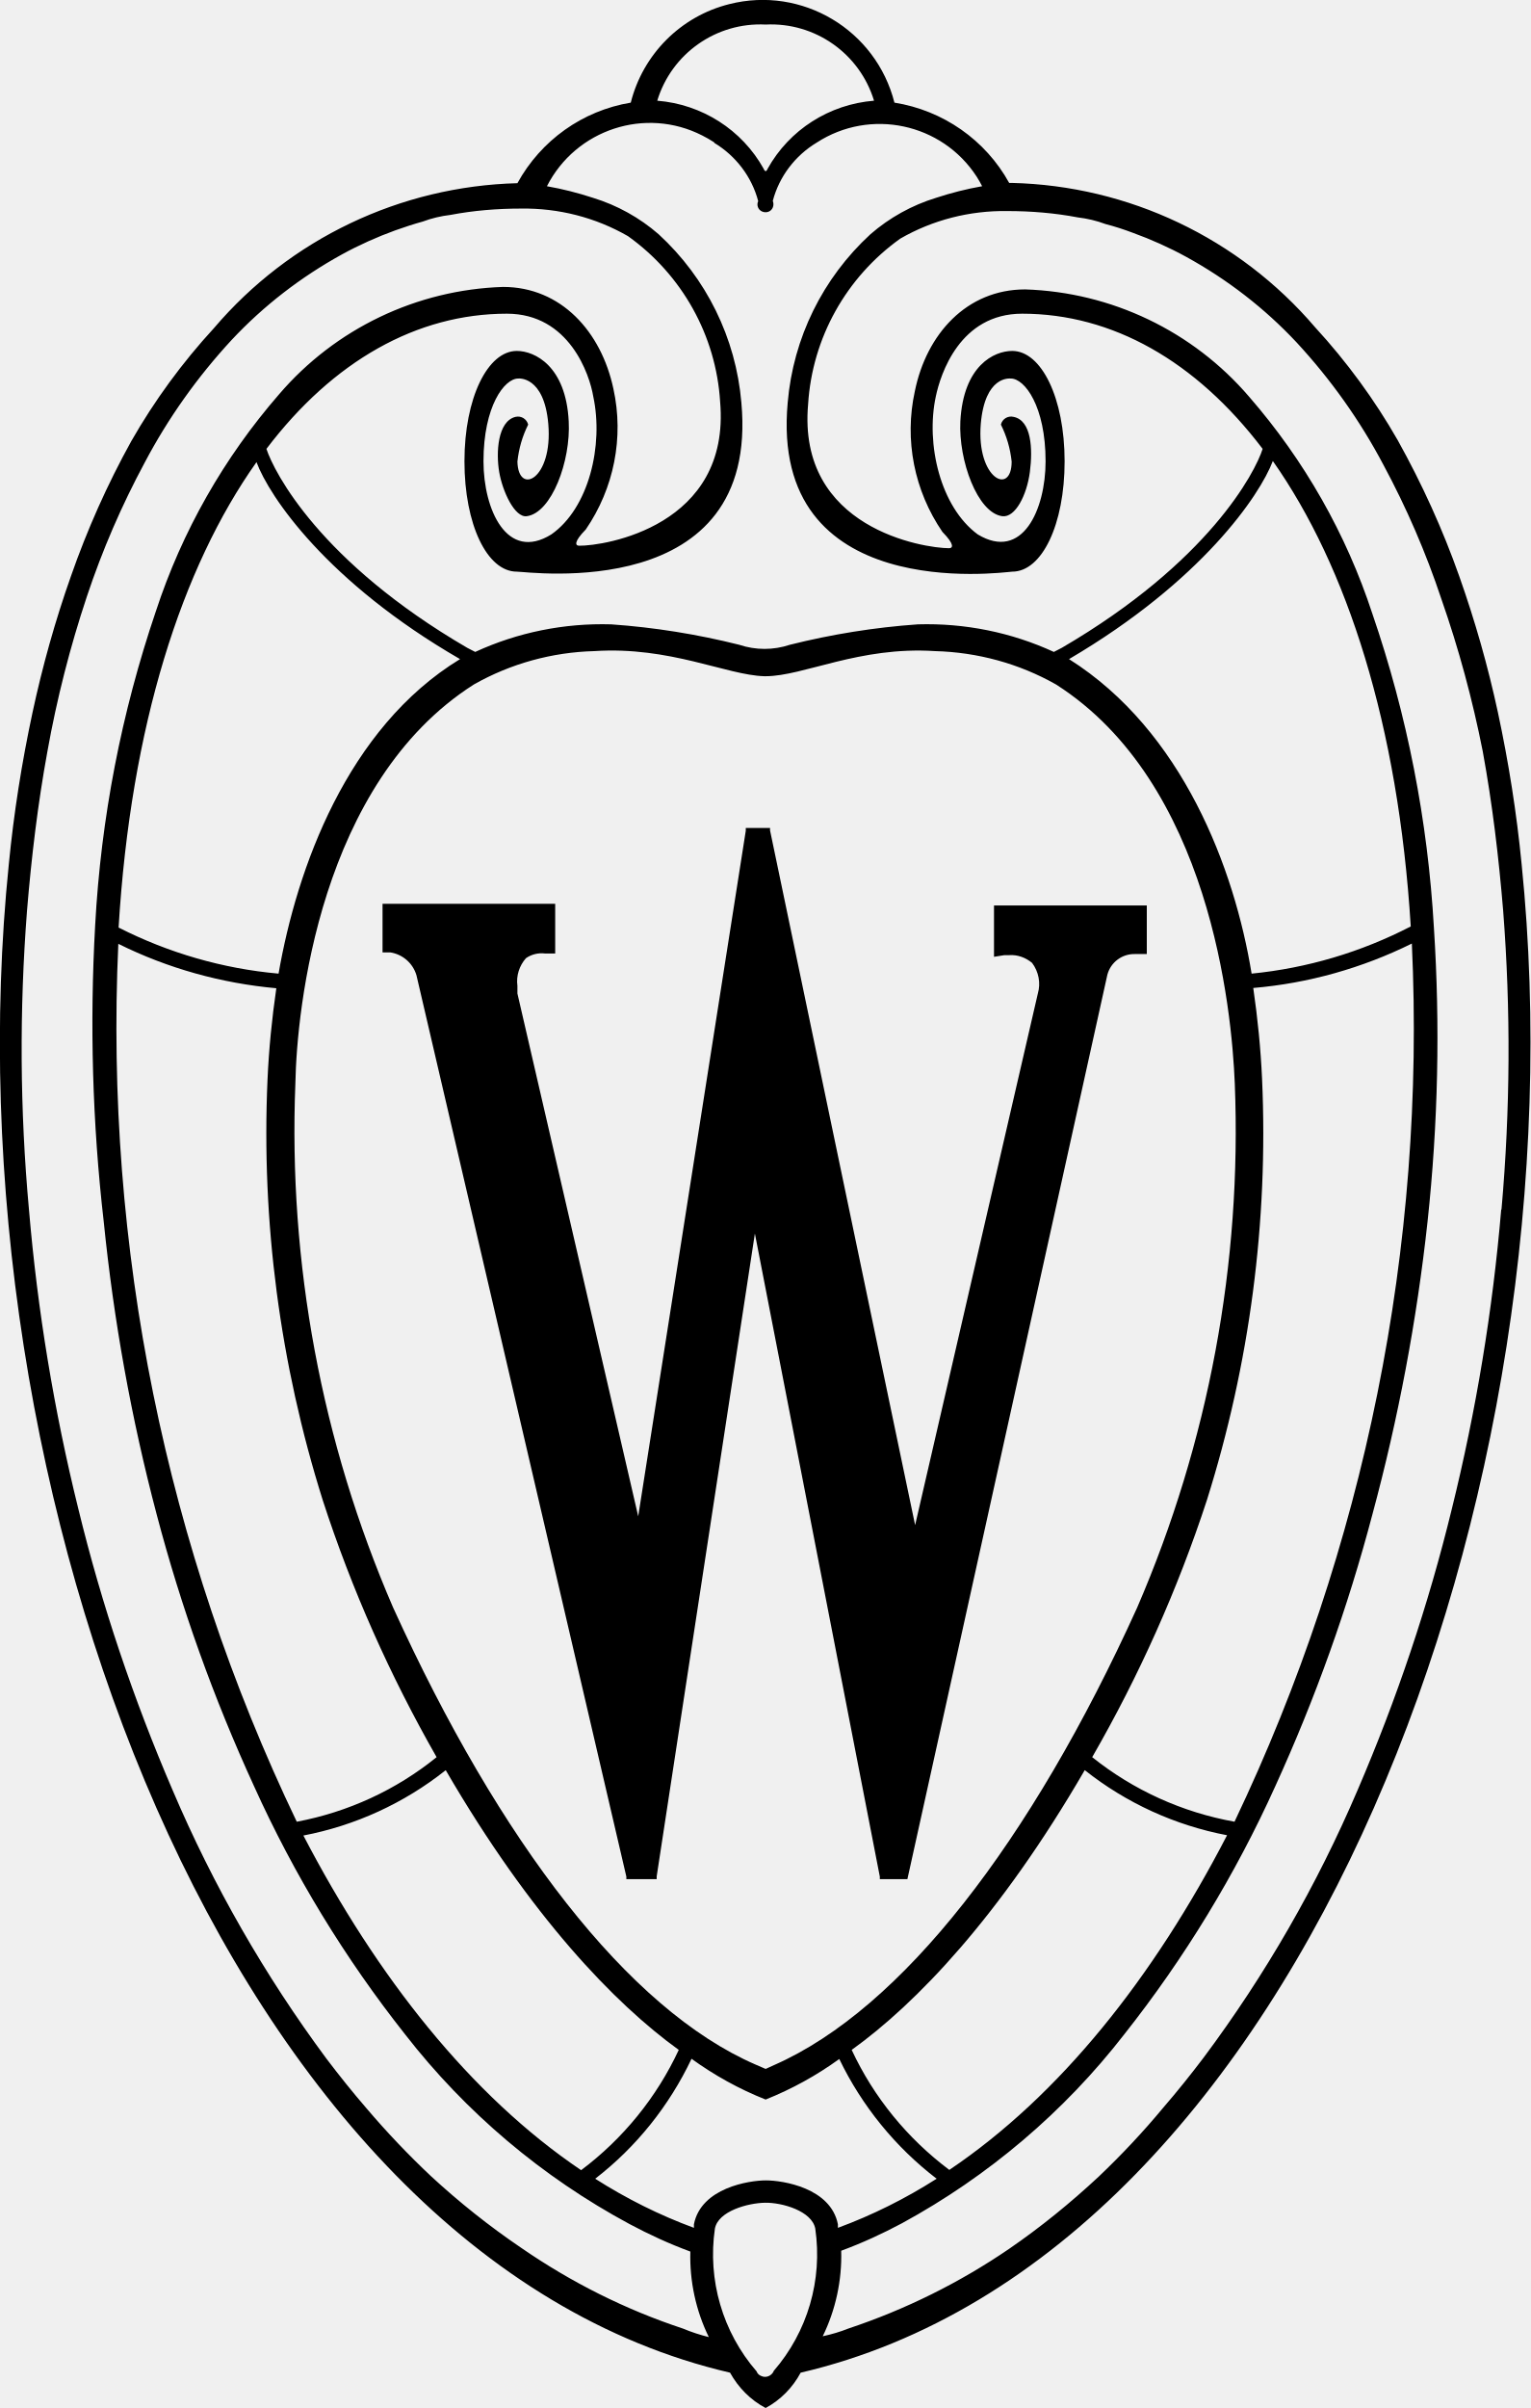
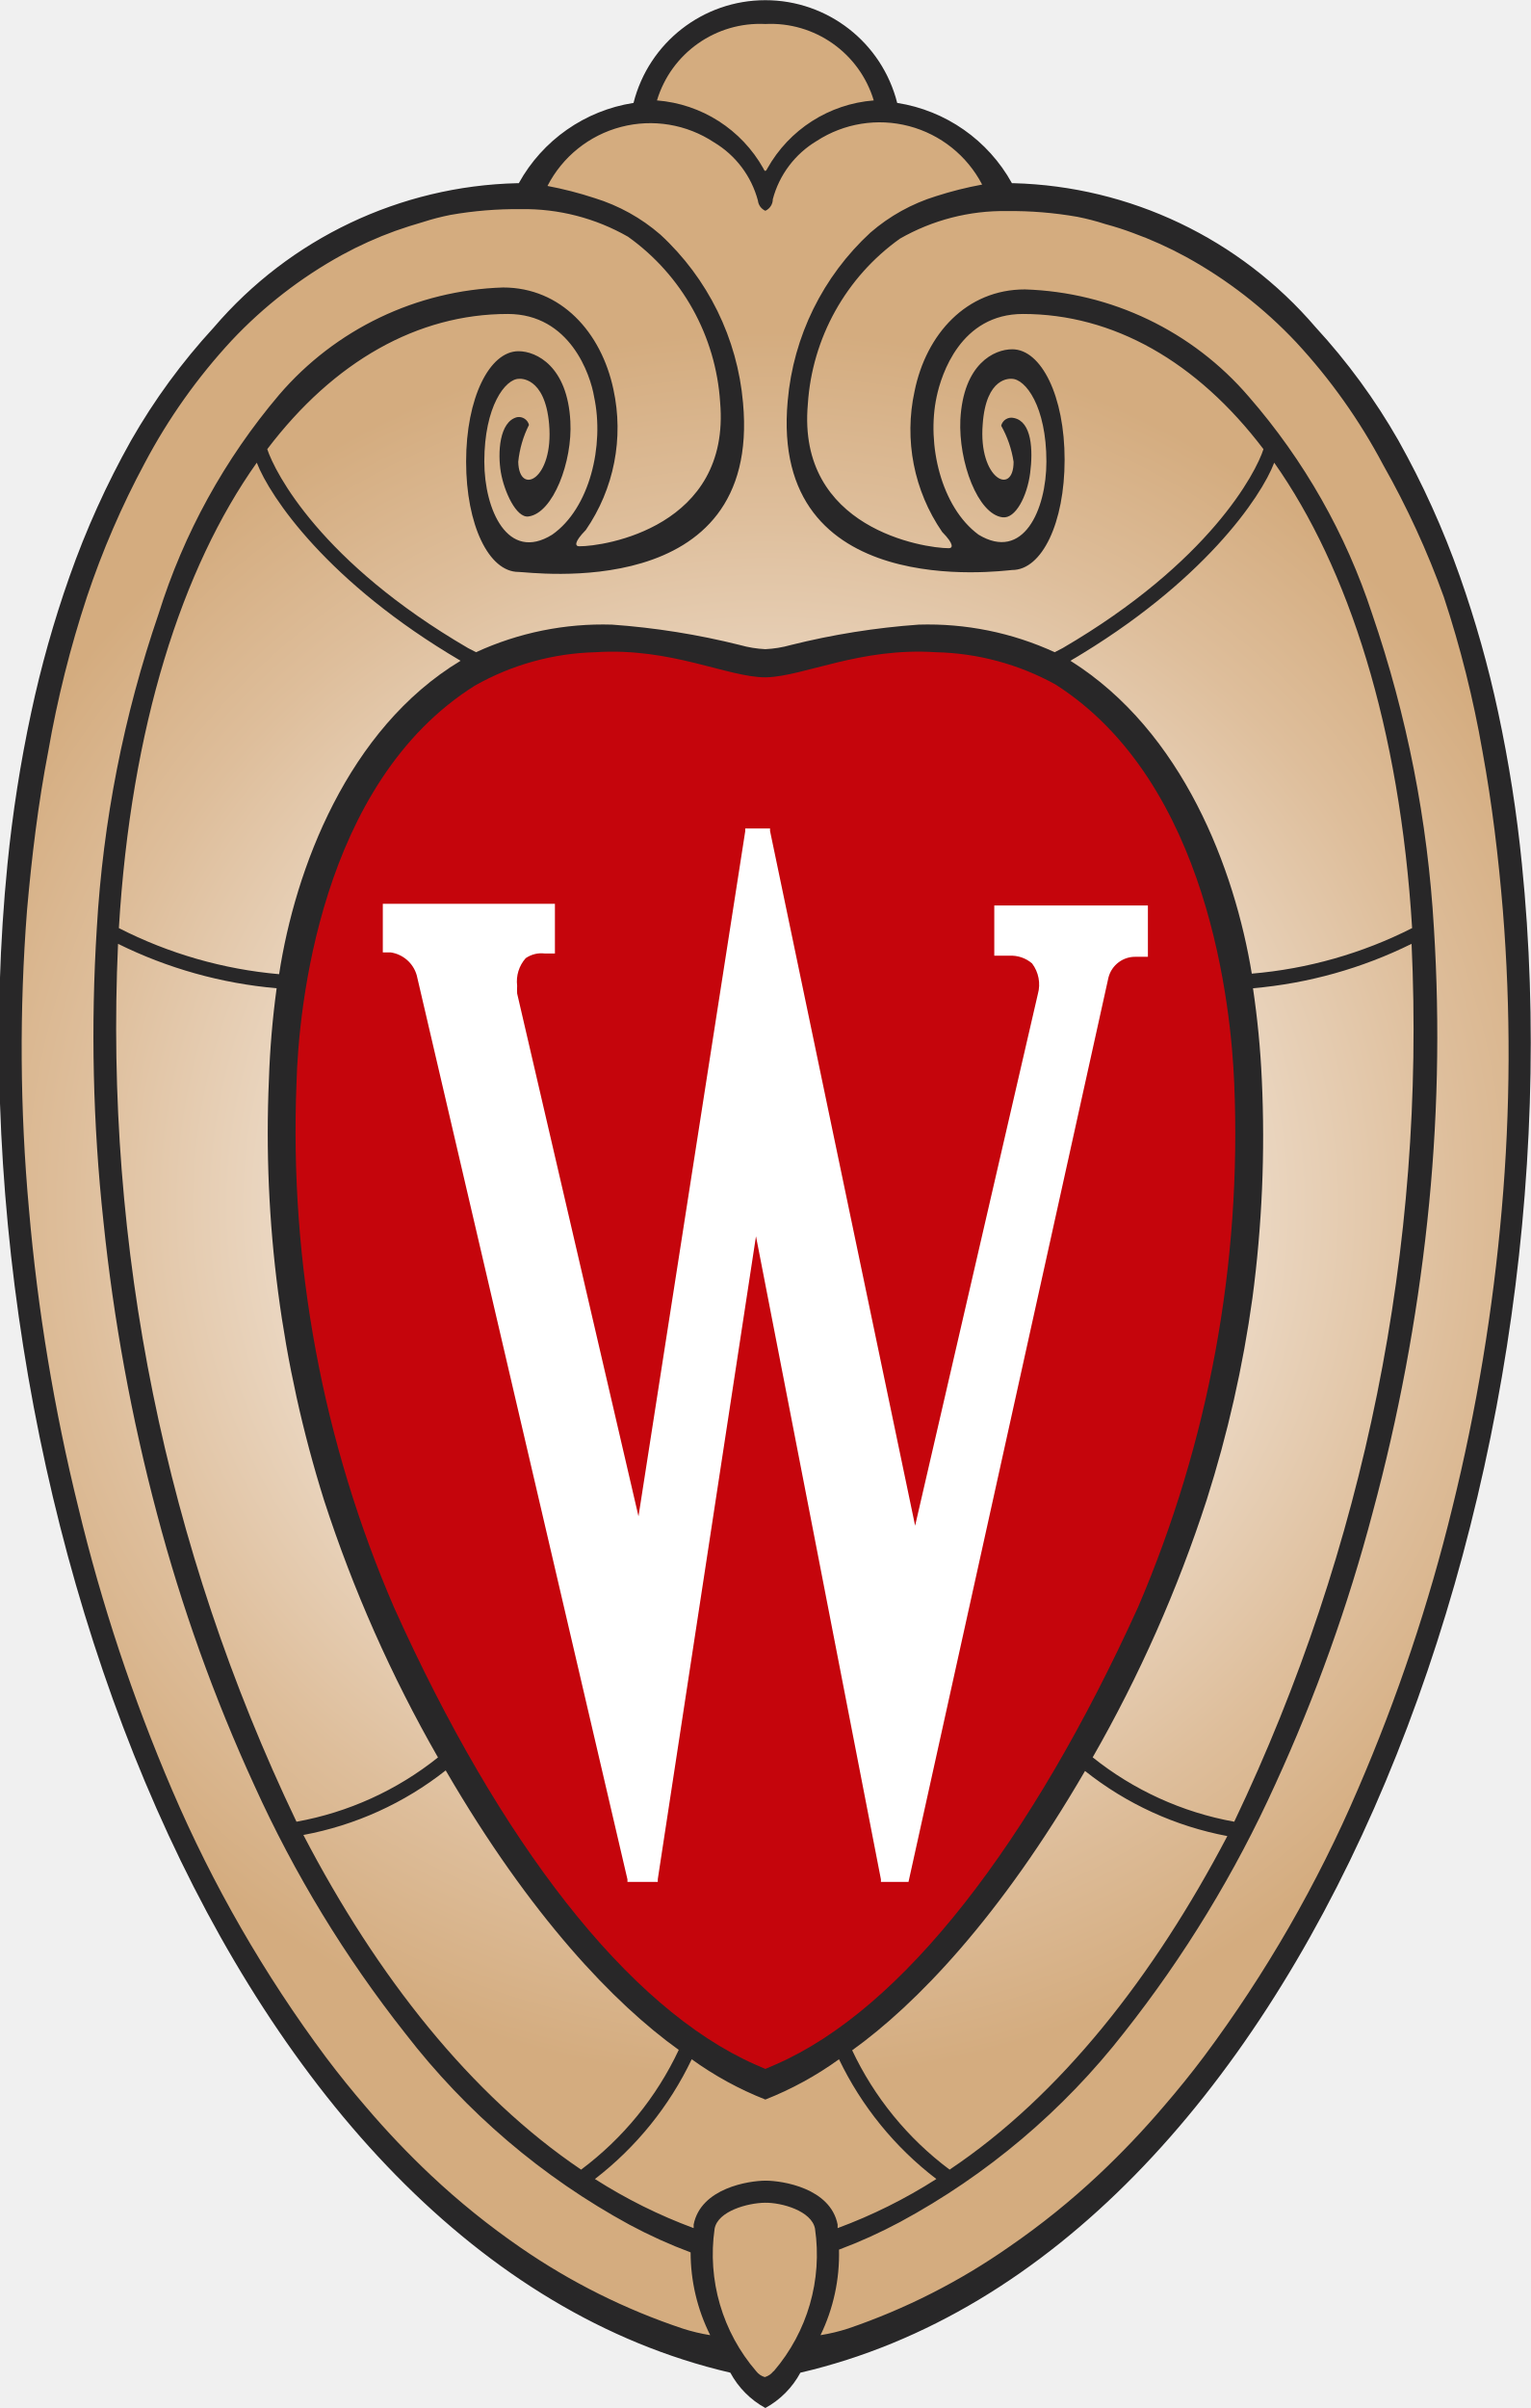
- <svg xmlns="http://www.w3.org/2000/svg" id="a" viewBox="0 0 55.5 87.28">
-   <path d="m55.17,31.32c-.18-1.85-.47-3.68-.86-5.5-.36-1.67-.83-3.32-1.4-4.93-.6-1.7-1.35-3.35-2.23-4.93-.84-1.47-1.85-2.85-3-4.1-2.76-3.23-6.76-5.13-11-5.23h-.09c-.86-1.56-2.4-2.63-4.16-2.91-.67-2.64-3.35-4.24-5.99-3.57-1.76.44-3.13,1.82-3.57,3.57-1.75.29-3.26,1.37-4.11,2.92-4.25.11-8.25,2.02-11,5.25-1.15,1.25-2.16,2.63-3,4.1-.87,1.57-1.6,3.21-2.19,4.9-.57,1.61-1.03,3.26-1.39,4.93-.39,1.82-.68,3.65-.86,5.5-2.31,22.57,7.86,50.42,26.15,54.68.3.54.74.99,1.29,1.28.54-.29.98-.74,1.27-1.28,18.27-4.26,28.44-32.11,26.14-54.68ZM27.76.89c1.79-.09,3.41,1.05,3.93,2.76-1.62.13-3.07,1.05-3.86,2.47-.01.04-.04.07-.07.09-.03-.02-.06-.05-.07-.09-.79-1.42-2.24-2.34-3.86-2.47.52-1.71,2.14-2.85,3.93-2.76Zm-1.86,4.29c.78.47,1.36,1.23,1.59,2.11-.07.15,0,.32.15.38s.32,0,.38-.15c.03-.07.03-.16,0-.24.23-.88.81-1.64,1.59-2.11,1.94-1.26,4.54-.71,5.8,1.23.07.11.14.23.2.35-.57.1-1.12.24-1.67.42-.88.27-1.69.72-2.38,1.32-1.73,1.59-2.8,3.76-3,6.1-.67,7.31,7.72,6.16,8.14,6.13,1.08,0,1.9-1.71,1.9-4s-.84-4-1.9-4c-.65,0-1.77.52-1.88,2.55-.07,1.42.62,3.32,1.52,3.44.47.06.89-.76,1-1.6s.06-1.87-.59-2c-.2-.05-.41.07-.46.28,0,0,0,0,0,0,.21.42.34.87.39,1.34,0,1.25-1.28.63-1.12-1.36.15-1.76,1.05-1.65,1.09-1.65.5,0,1.26,1,1.26,3,0,1.75-.84,3.63-2.46,2.65-1.36-1-1.89-3.28-1.52-5,.17-.81.87-3,3.13-3,3.26,0,6.3,1.71,8.72,4.9-.27.85-1.95,4.1-7.28,7.21l-.29.15c-1.54-.71-3.23-1.05-4.93-1-1.57.11-3.12.36-4.64.74-.6.2-1.24.2-1.84,0-1.52-.38-3.07-.63-4.64-.74-1.7-.05-3.39.29-4.93,1l-.29-.15c-5.34-3.11-7-6.36-7.28-7.21,2.42-3.19,5.46-4.9,8.72-4.9,2.26,0,3,2.21,3.13,3,.38,1.77-.16,4.05-1.52,5-1.61,1-2.46-.9-2.46-2.65,0-2,.76-3,1.26-3,0,0,.94-.11,1.09,1.65.17,2-1.09,2.61-1.12,1.36.05-.47.18-.92.39-1.34-.05-.2-.25-.33-.46-.28,0,0,0,0,0,0-.65.16-.71,1.3-.59,2s.56,1.66,1,1.6c.9-.12,1.6-2,1.52-3.44-.1-2-1.23-2.55-1.88-2.55-1.06,0-1.9,1.71-1.9,4s.82,4,1.9,4c.42,0,8.81,1.18,8.14-6.13-.2-2.34-1.27-4.51-3-6.1-.69-.6-1.5-1.05-2.38-1.32-.55-.18-1.1-.32-1.67-.42,1.05-2.06,3.57-2.89,5.63-1.84.14.07.28.15.42.24l.02.02Zm-15.8,30.11c-2.02-.18-3.99-.75-5.8-1.67.44-7.31,2.29-13.05,5-16.87.46,1.24,2.55,4.35,7.38,7.14-4.1,2.5-5.92,7.6-6.58,11.4Zm7.08-10.48c1.34-.76,2.84-1.17,4.37-1.21,2.74-.18,4.79.87,6.16.91h.05c1.37,0,3.4-1.09,6.14-.91,1.54.04,3.05.45,4.39,1.21,5.58,3.56,6.37,11.77,6.48,14.46.26,6.52-.95,13.01-3.54,19-3.86,8.51-8.53,14.53-13.14,16.57l-.33.15-.37-.16c-4.61-2-9.27-8.06-13.14-16.57-2.59-5.99-3.8-12.48-3.54-19,.05-2.68.88-10.89,6.47-14.45Zm-7.16,11c-.16,1.1-.27,2.2-.32,3.31-.23,5.16.45,10.32,2,15.25,1.05,3.24,2.44,6.36,4.13,9.32-1.47,1.19-3.21,1.99-5.07,2.34-4.75-9.91-6.97-20.84-6.47-31.82,1.79.89,3.74,1.43,5.73,1.61h0Zm6.14,28.35c3.08,5.3,6.12,8.46,8.45,10.14-.8,1.72-2.02,3.22-3.54,4.36-4-2.7-7.4-7-10.07-12.13,1.88-.36,3.65-1.17,5.15-2.36h.01Zm8.91,10.46c.83.6,1.73,1.1,2.69,1.48.95-.38,1.84-.87,2.67-1.47.82,1.7,2.03,3.19,3.53,4.34-1.13.72-2.33,1.32-3.58,1.78v-.13c-.26-1.32-2-1.59-2.61-1.59s-2.35.27-2.61,1.59v.13c-1.25-.46-2.45-1.06-3.58-1.78,1.49-1.15,2.68-2.64,3.49-4.34h0Zm5.81-.32c2.33-1.67,5.37-4.83,8.45-10.14,1.5,1.19,3.27,2,5.16,2.36-2.67,5.16-6.06,9.43-10.07,12.13-1.52-1.14-2.74-2.63-3.54-4.35Zm8.72-10.61c1.7-2.95,3.1-6.08,4.16-9.32,1.55-4.93,2.23-10.09,2-15.25-.05-1.11-.16-2.21-.32-3.31,2-.17,3.95-.72,5.75-1.61.51,10.98-1.7,21.91-6.43,31.83-1.89-.34-3.66-1.14-5.16-2.34Zm5.78-28.4c-.62-3.8-2.5-8.8-6.62-11.4,4.82-2.83,6.92-5.94,7.39-7.18,2.69,3.82,4.55,9.56,5,16.87-1.8.93-3.75,1.51-5.77,1.71Zm-20.62,49.11c-2.09-.69-4.06-1.68-5.87-2.93-1.15-.78-2.23-1.64-3.25-2.58-.83-.78-1.61-1.6-2.35-2.47-.51-.59-.99-1.19-1.46-1.81-2.23-3.01-4.1-6.27-5.57-9.72-1.42-3.3-2.57-6.71-3.42-10.2-.88-3.56-1.48-7.19-1.79-10.85-.33-3.6-.35-7.23-.07-10.84.16-1.93.39-3.86.74-5.77.34-1.9.82-3.78,1.43-5.61.56-1.68,1.26-3.3,2.1-4.86.85-1.61,1.91-3.1,3.15-4.44,1.16-1.24,2.51-2.28,4-3.1.62-.34,1.27-.63,1.93-.87.34-.12.67-.23,1-.32.32-.12.66-.2,1-.24.84-.16,1.7-.23,2.56-.23,1.36-.02,2.7.32,3.88,1,1.96,1.4,3.19,3.6,3.34,6,.39,4.52-4.21,5.23-5.11,5.22-.14,0-.21-.13.24-.59,1.02-1.49,1.39-3.33,1-5.1-.44-2.07-1.9-3.69-4-3.69-3.13.1-6.08,1.51-8.12,3.89-2,2.3-3.52,4.97-4.47,7.87-1.25,3.68-1.99,7.5-2.2,11.38-.2,3.58-.1,7.17.31,10.73.36,3.58,1,7.14,1.92,10.62.89,3.38,2.07,6.67,3.53,9.85,1.45,3.21,3.29,6.23,5.48,9,2.2,2.83,4.97,5.17,8.13,6.87.71.38,1.45.72,2.21,1-.03,1.07.2,2.14.67,3.1-.32-.08-.63-.18-.94-.31h0Zm3.29,1.55c-.08.17-.28.25-.45.17-.08-.03-.14-.09-.17-.17-1.23-1.42-1.78-3.31-1.51-5.17.12-.64,1.2-.93,1.82-.94s1.7.3,1.82.94c.27,1.86-.28,3.74-1.51,5.16h0Zm26.38-42.11c-.31,3.66-.91,7.29-1.79,10.85-.85,3.49-2,6.9-3.42,10.2-1.47,3.44-3.34,6.69-5.58,9.69-.47.62-.95,1.22-1.46,1.81-.73.88-1.51,1.71-2.34,2.5-1.02.95-2.1,1.83-3.25,2.62-1.8,1.23-3.76,2.2-5.83,2.89-.3.12-.61.21-.93.28.47-.96.7-2.03.67-3.1.76-.28,1.5-.62,2.21-1,3.12-1.7,5.87-4.03,8.05-6.84,2.19-2.77,4.03-5.79,5.48-9,1.45-3.18,2.63-6.47,3.52-9.85.94-3.48,1.61-7.03,2-10.62.38-3.53.46-7.09.23-10.64-.22-3.88-.97-7.71-2.23-11.38-.95-2.9-2.47-5.57-4.47-7.87-2.04-2.38-4.99-3.79-8.12-3.89-2.12,0-3.58,1.62-4,3.69-.39,1.77-.02,3.61,1,5.1.45.46.38.59.24.59-.9,0-5.51-.71-5.11-5.22.15-2.4,1.38-4.6,3.34-6,1.18-.68,2.52-1.02,3.88-1,.86,0,1.72.07,2.56.23.34.04.68.12,1,.24.35.09.68.2,1,.32.66.24,1.31.53,1.93.87,1.49.82,2.84,1.86,4,3.1,1.24,1.34,2.3,2.83,3.15,4.44.84,1.56,1.54,3.18,2.1,4.86.63,1.8,1.13,3.65,1.5,5.52.35,1.91.58,3.84.74,5.77.28,3.61.26,7.23-.06,10.84h0Z" stroke-width="0" />
-   <path d="m36.04,32.82v1.86l.38-.06h.18c.3-.02.59.09.82.28.24.32.32.73.21,1.11,0,0-3.74,16.19-4.45,19.27-.82-3.9-5.26-25.18-5.26-25.18v-.09h-.88v.1l-3.9,24.85-4.38-18.95c0-.09,0-.19,0-.28-.05-.36.07-.73.31-1,.2-.14.45-.2.69-.17h.37v-1.8h-6.26v1.76h.28c.45.07.82.39.95.83l7.61,32.67v.09h1.1v-.1l3.56-23.3,4.53,23.31v.09h1l7.25-32.78c.12-.45.53-.76,1-.75h.43v-1.76h-5.58.04Z" stroke-width="0" />
+ <svg xmlns="http://www.w3.org/2000/svg" id="Layer_1" data-name="Layer 1" viewBox="0 0 55.5 87.28">
+   <defs>
+     <style>.cls-1{fill:url(#Web_Shield_blend);}.cls-2{fill:#282728;}.cls-3{fill:#c5050c;}.cls-4{fill:#fff;}</style>
+     <radialGradient id="Web_Shield_blend" cx="0.89" cy="17.74" r="33.44" gradientTransform="translate(27.04 24.74) scale(1.09 1.09)" gradientUnits="userSpaceOnUse">
+       <stop offset="0.17" stop-color="#fff" />
+       <stop offset="0.3" stop-color="#f6ede4" />
+       <stop offset="0.69" stop-color="#debe9b" />
+       <stop offset="0.87" stop-color="#d4ac7f" />
+     </radialGradient>
+   </defs>
+   <path class="cls-1" d="M28,87.36a3.78,3.78,0,0,1-1.05-1.16l-0.06-.09-0.11,0C8.65,81.86-1.45,54,.83,31.71a47.71,47.71,0,0,1,1.29-7.25,35.39,35.39,0,0,1,2.33-6.39,23.55,23.55,0,0,1,3.75-5.65A14.7,14.7,0,0,1,19,7.28,0.33,0.33,0,0,0,19.33,7,5.49,5.49,0,0,1,23.21,4.4l0.19,0,0-.19A4.69,4.69,0,0,1,28,.64a4.76,4.76,0,0,1,4.56,3.54l0,0.19,0.19,0A5.51,5.51,0,0,1,36.67,7a0.32,0.32,0,0,0,.37.26,14.7,14.7,0,0,1,10.77,5.13,24,24,0,0,1,4.24,6.71l0.23,0.55a42.56,42.56,0,0,1,2.89,12C57.45,54,47.35,81.86,29.23,86.08l-0.11,0-0.06.09A3.78,3.78,0,0,1,28,87.36Z" transform="translate(-0.25 -0.36)" />
+   <path class="cls-2" d="M55.43,31.68a49.49,49.49,0,0,0-.86-5.5,39.81,39.81,0,0,0-1.39-4.93,31.29,31.29,0,0,0-2.23-4.93,22.63,22.63,0,0,0-3-4.1A14.94,14.94,0,0,0,37,7H36.94a5.77,5.77,0,0,0-4.16-2.91,4.93,4.93,0,0,0-9.56,0A5.77,5.77,0,0,0,19.06,7H19A14.94,14.94,0,0,0,8,12.23a22.63,22.63,0,0,0-3,4.1,31.29,31.29,0,0,0-2.23,4.93,39.81,39.81,0,0,0-1.39,4.93,49.49,49.49,0,0,0-.86,5.5C-1.73,54.3,8.44,82.1,26.73,86.36A3.17,3.17,0,0,0,28,87.64a3.17,3.17,0,0,0,1.27-1.28C47.56,82.1,57.73,54.3,55.43,31.68ZM28,1.23A3.9,3.9,0,0,1,31.93,4a4.86,4.86,0,0,0-3.86,2.47,0.17,0.17,0,0,1-.07.09,0.15,0.15,0,0,1-.07-0.09A4.86,4.86,0,0,0,24.07,4,3.9,3.9,0,0,1,28,1.23ZM26.14,5.52a3.51,3.51,0,0,1,1.59,2.11A0.46,0.46,0,0,0,28,8a0.46,0.46,0,0,0,.27-0.42,3.51,3.51,0,0,1,1.59-2.11,4.19,4.19,0,0,1,6,1.58,13.38,13.38,0,0,0-1.67.42,6.6,6.6,0,0,0-2.38,1.32,9.4,9.4,0,0,0-3,6.1c-0.67,7.31,7.72,6.16,8.14,6.13,1.08,0,1.9-1.71,1.9-4s-0.84-4-1.9-4c-0.65,0-1.77.52-1.88,2.55C35,17.1,35.7,19,36.6,19.11c0.47,0.06.89-.76,1-1.6s0.06-1.87-.59-2a0.38,0.38,0,0,0-.46.28A3.83,3.83,0,0,1,37,17.1c0,1.25-1.28.63-1.12-1.36C36,14,36.89,14.09,36.93,14.09c0.5,0,1.26,1,1.26,3,0,1.75-.84,3.63-2.46,2.65-1.36-1-1.89-3.28-1.52-5,0.17-.81.87-3,3.13-3,3.26,0,6.3,1.71,8.72,4.9-0.27.85-1.95,4.1-7.28,7.21l-0.29.15a11,11,0,0,0-4.93-1,27.07,27.07,0,0,0-4.64.74,4.09,4.09,0,0,1-.92.15h0a4.09,4.09,0,0,1-.92-0.15A27.07,27.07,0,0,0,22.44,23a11,11,0,0,0-4.93,1l-0.29-.15c-5.34-3.11-7-6.36-7.28-7.21,2.42-3.19,5.46-4.9,8.72-4.9,2.26,0,3,2.21,3.13,3,0.38,1.77-.16,4.05-1.52,5-1.61,1-2.46-.9-2.46-2.65,0-2,.76-3,1.26-3,0,0,.94-0.11,1.09,1.65,0.17,2-1.09,2.61-1.12,1.36a3.83,3.83,0,0,1,.39-1.34A0.38,0.38,0,0,0,19,15.48c-0.65.16-.71,1.3-0.59,2s0.56,1.66,1,1.6c0.9-.12,1.6-2,1.52-3.44-0.1-2-1.23-2.55-1.88-2.55-1.06,0-1.9,1.71-1.9,4s0.82,4,1.9,4c0.42,0,8.81,1.18,8.14-6.13a9.4,9.4,0,0,0-3-6.1,6.6,6.6,0,0,0-2.38-1.32A13.38,13.38,0,0,0,20.1,7.1,4.19,4.19,0,0,1,26.14,5.52ZM10.28,36.18A32.49,32.49,0,0,0,10,39.49a44.42,44.42,0,0,0,2,15.25,49.48,49.48,0,0,0,4.13,9.32A11.48,11.48,0,0,1,11,66.39,66.66,66.66,0,0,1,4.53,34.57,16.13,16.13,0,0,0,10.28,36.18ZM4.56,34c0.44-7.31,2.29-13.05,5-16.87,0.48,1.24,2.57,4.35,7.39,7.18-4.1,2.47-6,7.56-6.58,11.36A15.81,15.81,0,0,1,4.56,34ZM16.41,64.53c3.08,5.3,6.12,8.46,8.45,10.13A11.54,11.54,0,0,1,21.32,79c-4-2.7-7.4-7-10.07-12.13A11.81,11.81,0,0,0,16.41,64.53ZM25.33,75A12.2,12.2,0,0,0,28,76.46,12.2,12.2,0,0,0,30.67,75a12,12,0,0,0,3.53,4.34,18.69,18.69,0,0,1-3.58,1.78s0-.09,0-0.13c-0.26-1.32-2-1.59-2.61-1.59s-2.35.27-2.61,1.59c0,0,0,.09,0,0.13a18.69,18.69,0,0,1-3.58-1.78A12,12,0,0,0,25.33,75Zm5.81-.32c2.33-1.67,5.37-4.83,8.45-10.13a11.81,11.81,0,0,0,5.16,2.36C42.08,72,38.69,76.32,34.68,79A11.54,11.54,0,0,1,31.14,74.66Zm8.72-10.61A49.48,49.48,0,0,0,44,54.73a44.1,44.1,0,0,0,1.66-7.32A44.34,44.34,0,0,0,46,39.49a32.49,32.49,0,0,0-.32-3.31,16.13,16.13,0,0,0,5.75-1.61A66.66,66.66,0,0,1,45,66.39,11.48,11.48,0,0,1,39.86,64.05Zm5.78-28.4c-0.62-3.8-2.5-8.8-6.58-11.36,4.82-2.83,6.92-5.94,7.39-7.18,2.69,3.82,4.55,9.56,5,16.87A15.81,15.81,0,0,1,45.64,35.65ZM25,84.76a23.29,23.29,0,0,1-5.87-2.93,27.5,27.5,0,0,1-3.25-2.62,31.1,31.1,0,0,1-2.35-2.47q-0.76-.88-1.46-1.81a47.49,47.49,0,0,1-5.58-9.69A63.9,63.9,0,0,1,3.09,55,70.46,70.46,0,0,1,1.3,44.19a64.57,64.57,0,0,1-.07-10.84C1.4,31.43,1.63,29.5,2,27.59A39.32,39.32,0,0,1,3.4,22a31,31,0,0,1,2.1-4.86,20.93,20.93,0,0,1,3.15-4.44,16.19,16.19,0,0,1,4-3.1,13.93,13.93,0,0,1,1.93-.87q0.51-.18,1-0.32a8.82,8.82,0,0,1,1-.26,14,14,0,0,1,2.56-.21,7.58,7.58,0,0,1,3.88,1,8,8,0,0,1,3.34,6c0.39,4.52-4.21,5.23-5.11,5.22-0.14,0-.21-0.13.24-0.59a6.53,6.53,0,0,0,1-5.1c-0.44-2.07-1.9-3.69-4-3.69a11.16,11.16,0,0,0-8.12,3.89A22.78,22.78,0,0,0,6,22.61,42.69,42.69,0,0,0,3.76,34,62.43,62.43,0,0,0,4,44.63,68.71,68.71,0,0,0,5.94,55.22a60.82,60.82,0,0,0,3.53,9.85,43.36,43.36,0,0,0,5.48,9A25.89,25.89,0,0,0,23.08,81a18.15,18.15,0,0,0,2.21,1A6.71,6.71,0,0,0,26,85,6.63,6.63,0,0,1,25,84.76Zm3.29,1.55a0.6,0.6,0,0,1-.31.21,0.6,0.6,0,0,1-.31-0.21,6.49,6.49,0,0,1-1.51-5.17c0.12-.64,1.2-0.93,1.82-0.94s1.7,0.3,1.82.94A6.49,6.49,0,0,1,28.31,86.3ZM54.7,44.19A70.46,70.46,0,0,1,52.91,55a63.9,63.9,0,0,1-3.42,10.2,47.49,47.49,0,0,1-5.58,9.69q-0.7.93-1.46,1.81a31.1,31.1,0,0,1-2.35,2.47,27.5,27.5,0,0,1-3.25,2.62A23.29,23.29,0,0,1,31,84.76,6.63,6.63,0,0,1,30,85a6.71,6.71,0,0,0,.67-3.1,18.15,18.15,0,0,0,2.21-1,25.89,25.89,0,0,0,8.13-6.87,43.36,43.36,0,0,0,5.48-9,60.82,60.82,0,0,0,3.53-9.85A68.71,68.71,0,0,0,52,44.63,62.43,62.43,0,0,0,52.24,34,42.69,42.69,0,0,0,50,22.61a22.78,22.78,0,0,0-4.47-7.87,11.16,11.16,0,0,0-8.12-3.89c-2.12,0-3.58,1.62-4,3.69a6.53,6.53,0,0,0,1,5.1c0.45,0.46.38,0.59,0.24,0.59-0.9,0-5.51-.71-5.11-5.22a8,8,0,0,1,3.34-6,7.58,7.58,0,0,1,3.88-1,14,14,0,0,1,2.56.21,8.77,8.77,0,0,1,1,.26q0.52,0.14,1,.32a13.93,13.93,0,0,1,1.93.87,16.19,16.19,0,0,1,4,3.1,20.93,20.93,0,0,1,3.15,4.44A31,31,0,0,1,52.6,22,39.32,39.32,0,0,1,54,27.59c0.35,1.91.58,3.84,0.74,5.77A64.57,64.57,0,0,1,54.7,44.19Z" transform="translate(-0.25 -0.36)" />
+   <path class="cls-3" d="M45,39.63c-0.11-2.69-.9-10.9-6.48-14.46A9.41,9.41,0,0,0,34.18,24c-2.74-.18-4.77.87-6.14,0.91H28c-1.37,0-3.42-1.09-6.16-.91a9.35,9.35,0,0,0-4.37,1.21C11.85,28.73,11.07,36.94,11,39.63a43.52,43.52,0,0,0,3.54,19C18.36,67.12,23,73.14,27.63,75.19L28,75.35l0.37-.16c4.61-2,9.27-8.06,13.14-16.57A43.53,43.53,0,0,0,45,39.63Z" transform="translate(-0.25 -0.36)" />
+   <path class="cls-4" d="M36.3,33.18V35L36.67,35h0.18a1.17,1.17,0,0,1,.82.28,1.27,1.27,0,0,1,.21,1.11s-3.74,16.19-4.45,19.27c-0.82-3.9-5.26-25.18-5.26-25.18l0-.09H27.27v0.1L23.4,55.32,19,36.37a2.7,2.7,0,0,1,0-.28,1.27,1.27,0,0,1,.31-1A1,1,0,0,1,20,34.92l0.37,0v-1.8H14.13v1.76l0.28,0a1.16,1.16,0,0,1,.95.83L23,68.48l0,0.09h1.1v-0.1l3.56-23.3,4.53,23.31,0,0.09h1l7.25-32.78a1,1,0,0,1,1-.75h0.07l0.36,0V33.18H36.3Z" transform="translate(-0.25 -0.36)" />
</svg>
